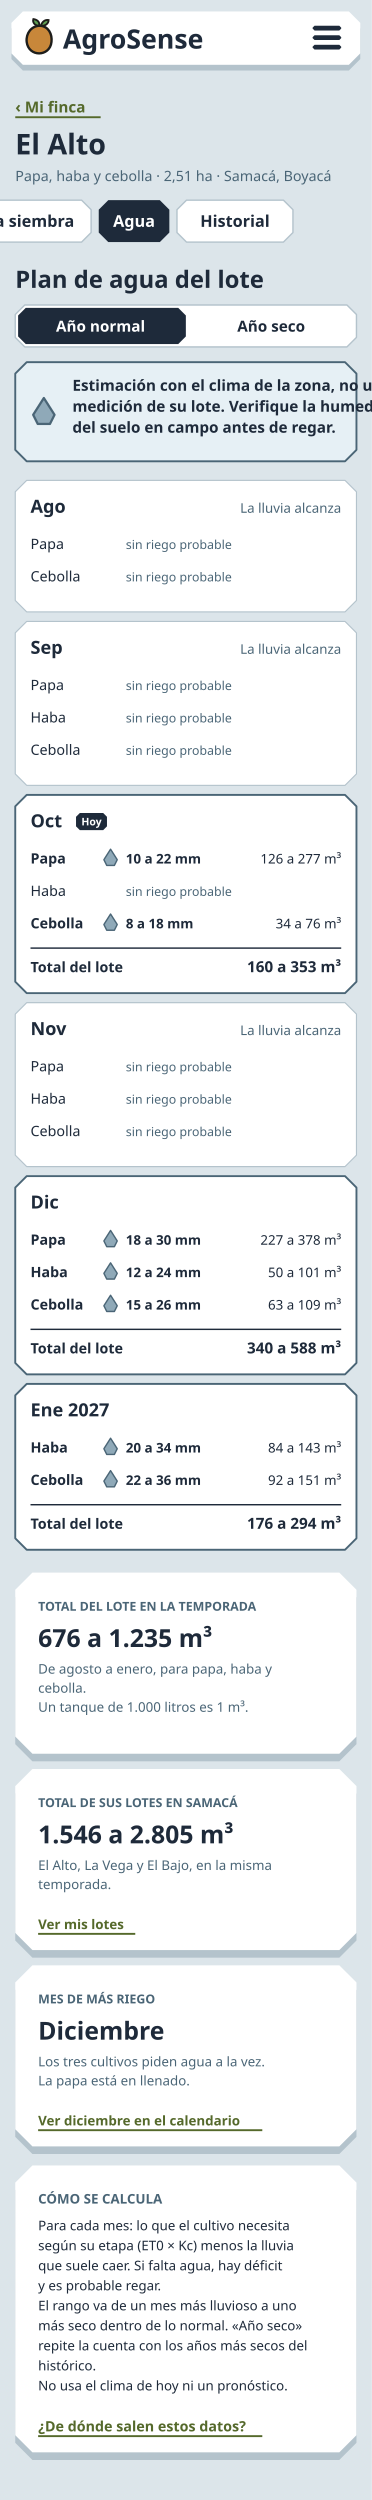
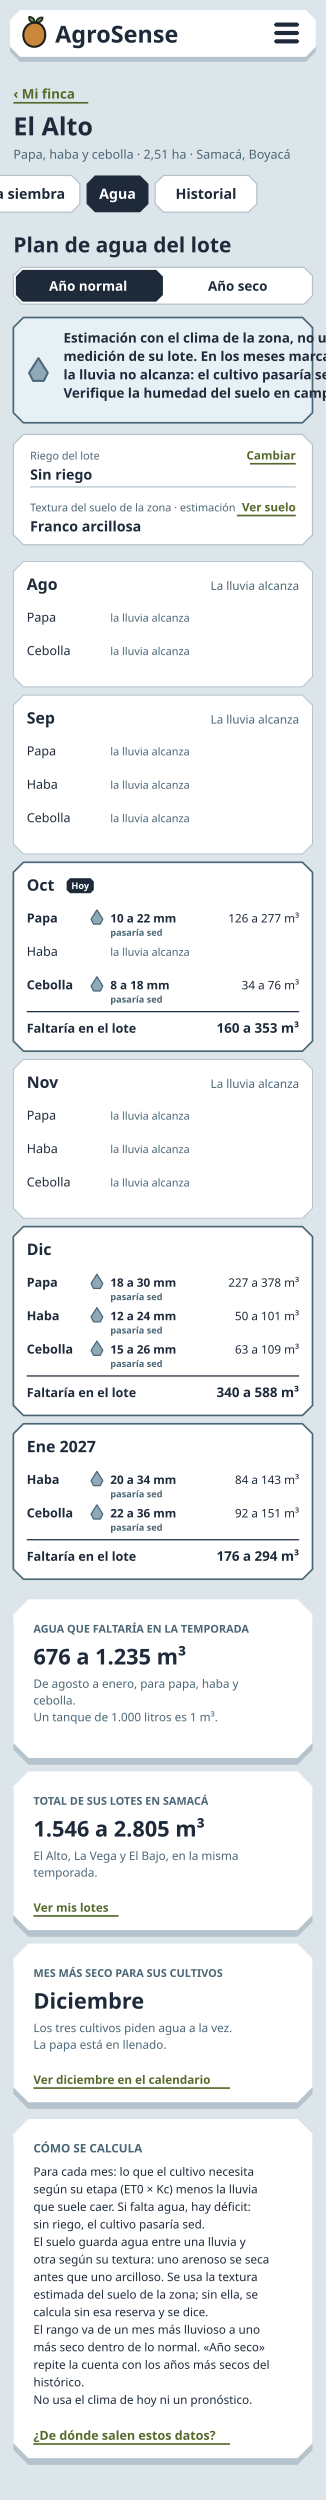
- <svg xmlns="http://www.w3.org/2000/svg" width="390" height="2623" viewBox="0 0 390 2623">
-   <rect width="390" height="2623" fill="#DCE5EA" />
+ <svg xmlns="http://www.w3.org/2000/svg" width="390" height="2992" viewBox="0 0 390 2992">
+   <rect width="390" height="2992" fill="#DCE5EA" />
  <g id="barra" transform="translate(0 0)">
    <polygon points="24,18 366,18 378,30 378,62 366,74 24,74 12,62 12,30" fill="#B4C3CC" />
    <polygon points="24,12 366,12 378,24 378,56 366,68 24,68 12,56 12,24" fill="#FFFFFF" />
    <g id="marca" transform="translate(26 18)">
      <path d="M16 9c9 .6 13 9 12 17-.8 8-7 12-13 12S3 34 2 26C1 17 7 9 16 9z" fill="#C8873A" stroke="#1D1D1B" stroke-width="2.5" />
      <path d="M15 9c-5 0-7-4-6-7 4 .6 7 3 6 7zm2 0c4 .6 8-2 8-6-4-.6-7 2-8 6z" fill="#5FA052" stroke="#1D1D1B" stroke-width="2" />
      <text x="40" y="33" font-family="Fredoka" font-weight="600" font-size="28" fill="#1E2A3A" text-anchor="start">AgroSense</text>
    </g>
    <polygon points="330,27 356,27 358,29 358,30 356,32 330,32 328,30 328,29" fill="#1E2A3A" />
    <polygon points="330,37 356,37 358,39 358,40 356,42 330,42 328,40 328,39" fill="#1E2A3A" />
    <polygon points="330,47 356,47 358,49 358,50 356,52 330,52 328,50 328,49" fill="#1E2A3A" />
  </g>
  <text x="16" y="118" font-family="Atkinson Hyperlegible" font-weight="700" font-size="16" fill="#55692B" text-anchor="start">‹ Mi finca</text>
  <rect x="16" y="122" width="89.6" height="2" fill="#55692B" />
  <text x="16" y="162" font-family="Fredoka" font-weight="600" font-size="30" fill="#1E2A3A" text-anchor="start">El Alto</text>
  <text x="16" y="190" font-family="Atkinson Hyperlegible" font-weight="400" font-size="15" fill="#4A6576" text-anchor="start">Papa, haba y cebolla · 2,51 ha · Samacá, Boyacá</text>
  <defs>
    <clipPath id="recorte-pestanas-agua">
      <rect x="0" y="200" width="390" height="60" />
    </clipPath>
  </defs>
  <g clip-path="url(#recorte-pestanas-agua)">
    <g transform="translate(16 210)">
      <g id="pestanas-del-lote" transform="translate(-330 0)">
        <polygon points="10,0 73.6,0 83.6,10 83.6,34 73.6,44 10,44 0,34 0,10" fill="#FFFFFF" stroke="#B4C3CC" stroke-width="1.5" stroke-linejoin="round" />
        <text x="41.8" y="28" font-family="Atkinson Hyperlegible" font-weight="700" font-size="17" fill="#1E2A3A" text-anchor="middle">Ahora</text>
        <polygon points="101.6,0 212.8,0 222.8,10 222.8,34 212.8,44 101.6,44 91.6,34 91.6,10" fill="#FFFFFF" stroke="#B4C3CC" stroke-width="1.5" stroke-linejoin="round" />
        <text x="157.2" y="28" font-family="Atkinson Hyperlegible" font-weight="700" font-size="17" fill="#1E2A3A" text-anchor="middle">Calendario</text>
        <polygon points="240.8,0 399.6,0 409.6,10 409.6,34 399.6,44 240.8,44 230.8,34 230.8,10" fill="#FFFFFF" stroke="#B4C3CC" stroke-width="1.5" stroke-linejoin="round" />
        <text x="320.2" y="28" font-family="Atkinson Hyperlegible" font-weight="700" font-size="17" fill="#1E2A3A" text-anchor="middle">Próxima siembra</text>
        <polygon points="427.6,0 481.68,0 491.68,10 491.68,34 481.68,44 427.6,44 417.6,34 417.6,10" fill="#1E2A3A" />
        <text x="454.64" y="28" font-family="Atkinson Hyperlegible" font-weight="700" font-size="17" fill="#FFFFFF" text-anchor="middle">Agua</text>
        <polygon points="509.68,0 611.36,0 621.36,10 621.36,34 611.36,44 509.68,44 499.68,34 499.68,10" fill="#FFFFFF" stroke="#B4C3CC" stroke-width="1.5" stroke-linejoin="round" />
        <text x="560.52" y="28" font-family="Atkinson Hyperlegible" font-weight="700" font-size="17" fill="#1E2A3A" text-anchor="middle">Historial</text>
      </g>
    </g>
  </g>
  <text x="16" y="302" font-family="Fredoka" font-weight="600" font-size="25" fill="#1E2A3A" text-anchor="start">Plan de agua del lote</text>
  <g id="tipo-de-ano" transform="translate(16 320)">
    <polygon points="10,0 348,0 358,10 358,34 348,44 10,44 0,34 0,10" fill="#FFFFFF" stroke="#B4C3CC" stroke-width="1.5" stroke-linejoin="round" />
    <polygon points="11,3 171,3 179,11 179,33 171,41 11,41 3,33 3,11" fill="#1E2A3A" />
    <text x="89.5" y="28" font-family="Atkinson Hyperlegible" font-weight="700" font-size="16" fill="#FFFFFF" text-anchor="middle">Año normal</text>
    <text x="268.5" y="28" font-family="Atkinson Hyperlegible" font-weight="700" font-size="16" fill="#1E2A3A" text-anchor="middle">Año seco</text>
  </g>
  <g id="rotulo-de-estimacion" transform="translate(16 380)">
-     <polygon points="12,0 346,0 358,12 358,92 346,104 12,104 0,92 0,12" fill="#E6F0F5" stroke="#4A6576" stroke-width="2" stroke-linejoin="round" />
-     <g transform="translate(30 52) scale(1.6)">
+     <polygon points="12,0 346,0 358,12 358,114 346,126 12,126 0,114 0,12" fill="#E6F0F5" stroke="#4A6576" stroke-width="2" stroke-linejoin="round" />
+     <g transform="translate(30 63) scale(1.6)">
      <polygon points="0,-9 7,2 4,8 -4,8 -7,2" fill="#8FA9B8" stroke="#4A6576" stroke-width="1.5" stroke-linejoin="round" />
    </g>
    <text x="60" y="30" font-family="Atkinson Hyperlegible" font-weight="700" font-size="16" fill="#1E2A3A" text-anchor="start">Estimación con el clima de la zona, no una</text>
-     <text x="60" y="52" font-family="Atkinson Hyperlegible" font-weight="700" font-size="16" fill="#1E2A3A" text-anchor="start">medición de su lote. Verifique la humedad</text>
-     <text x="60" y="74" font-family="Atkinson Hyperlegible" font-weight="700" font-size="16" fill="#1E2A3A" text-anchor="start">del suelo en campo antes de regar.</text>
-   </g>
-   <g id="mes-ago" transform="translate(16 504)">
-     <polygon points="12,0 346,0 358,12 358,126 346,138 12,138 0,126 0,12" fill="#FFFFFF" stroke="#B4C3CC" stroke-width="1.2" stroke-linejoin="round" />
+     <text x="60" y="52" font-family="Atkinson Hyperlegible" font-weight="700" font-size="16" fill="#1E2A3A" text-anchor="start">medición de su lote. En los meses marcados</text>
+     <text x="60" y="74" font-family="Atkinson Hyperlegible" font-weight="700" font-size="16" fill="#1E2A3A" text-anchor="start">la lluvia no alcanza: el cultivo pasaría sed.</text>
+     <text x="60" y="96" font-family="Atkinson Hyperlegible" font-weight="700" font-size="16" fill="#1E2A3A" text-anchor="start">Verifique la humedad del suelo en campo.</text>
+   </g>
+   <g id="riego-y-suelo" transform="translate(16 520)">
+     <polygon points="12,0 346,0 358,12 358,120 346,132 12,132 0,120 0,12" fill="#FFFFFF" stroke="#B4C3CC" stroke-width="1.5" stroke-linejoin="round" />
+     <text x="20" y="30" font-family="Atkinson Hyperlegible" font-weight="400" font-size="13" fill="#4A6576" text-anchor="start">Riego del lote</text>
+     <text x="20" y="54" font-family="Atkinson Hyperlegible" font-weight="700" font-size="17" fill="#1E2A3A" text-anchor="start">Sin riego</text>
+     <text x="338" y="30" font-family="Atkinson Hyperlegible" font-weight="700" font-size="14" fill="#55692B" text-anchor="end">Cambiar</text>
+     <rect x="283.12" y="34" width="54.88" height="2" fill="#55692B" />
+     <rect x="20" y="62" width="318" height="1.5" fill="#B4C3CC" />
+     <text x="20" y="92" font-family="Atkinson Hyperlegible" font-weight="400" font-size="13" fill="#4A6576" text-anchor="start">Textura del suelo de la zona · estimación</text>
+     <text x="20" y="116" font-family="Atkinson Hyperlegible" font-weight="700" font-size="17" fill="#1E2A3A" text-anchor="start">Franco arcillosa</text>
+     <text x="338" y="92" font-family="Atkinson Hyperlegible" font-weight="700" font-size="14" fill="#55692B" text-anchor="end">Ver suelo</text>
+     <rect x="267.44" y="96" width="70.56" height="2" fill="#55692B" />
+   </g>
+   <g id="mes-ago" transform="translate(16 672)">
+     <polygon points="12,0 346,0 358,12 358,138 346,150 12,150 0,138 0,12" fill="#FFFFFF" stroke="#B4C3CC" stroke-width="1.2" stroke-linejoin="round" />
    <text x="16" y="34" font-family="Atkinson Hyperlegible" font-weight="700" font-size="19" fill="#1E2A3A" text-anchor="start">Ago</text>
    <text x="342" y="34" font-family="Atkinson Hyperlegible" font-weight="400" font-size="14" fill="#4A6576" text-anchor="end">La lluvia alcanza</text>
    <text x="16" y="72" font-family="Atkinson Hyperlegible" font-weight="400" font-size="15" fill="#1E2A3A" text-anchor="start">Papa</text>
-     <text x="116" y="72" font-family="Atkinson Hyperlegible" font-weight="400" font-size="13" fill="#4A6576" text-anchor="start">sin riego probable</text>
-     <text x="16" y="106" font-family="Atkinson Hyperlegible" font-weight="400" font-size="15" fill="#1E2A3A" text-anchor="start">Cebolla</text>
-     <text x="116" y="106" font-family="Atkinson Hyperlegible" font-weight="400" font-size="13" fill="#4A6576" text-anchor="start">sin riego probable</text>
-   </g>
-   <g id="mes-sep" transform="translate(16 652)">
-     <polygon points="12,0 346,0 358,12 358,160 346,172 12,172 0,160 0,12" fill="#FFFFFF" stroke="#B4C3CC" stroke-width="1.2" stroke-linejoin="round" />
+     <text x="116" y="72" font-family="Atkinson Hyperlegible" font-weight="400" font-size="13" fill="#4A6576" text-anchor="start">la lluvia alcanza</text>
+     <text x="16" y="112" font-family="Atkinson Hyperlegible" font-weight="400" font-size="15" fill="#1E2A3A" text-anchor="start">Cebolla</text>
+     <text x="116" y="112" font-family="Atkinson Hyperlegible" font-weight="400" font-size="13" fill="#4A6576" text-anchor="start">la lluvia alcanza</text>
+   </g>
+   <g id="mes-sep" transform="translate(16 832)">
+     <polygon points="12,0 346,0 358,12 358,178 346,190 12,190 0,178 0,12" fill="#FFFFFF" stroke="#B4C3CC" stroke-width="1.2" stroke-linejoin="round" />
    <text x="16" y="34" font-family="Atkinson Hyperlegible" font-weight="700" font-size="19" fill="#1E2A3A" text-anchor="start">Sep</text>
    <text x="342" y="34" font-family="Atkinson Hyperlegible" font-weight="400" font-size="14" fill="#4A6576" text-anchor="end">La lluvia alcanza</text>
    <text x="16" y="72" font-family="Atkinson Hyperlegible" font-weight="400" font-size="15" fill="#1E2A3A" text-anchor="start">Papa</text>
-     <text x="116" y="72" font-family="Atkinson Hyperlegible" font-weight="400" font-size="13" fill="#4A6576" text-anchor="start">sin riego probable</text>
-     <text x="16" y="106" font-family="Atkinson Hyperlegible" font-weight="400" font-size="15" fill="#1E2A3A" text-anchor="start">Haba</text>
-     <text x="116" y="106" font-family="Atkinson Hyperlegible" font-weight="400" font-size="13" fill="#4A6576" text-anchor="start">sin riego probable</text>
-     <text x="16" y="140" font-family="Atkinson Hyperlegible" font-weight="400" font-size="15" fill="#1E2A3A" text-anchor="start">Cebolla</text>
-     <text x="116" y="140" font-family="Atkinson Hyperlegible" font-weight="400" font-size="13" fill="#4A6576" text-anchor="start">sin riego probable</text>
-   </g>
-   <g id="mes-oct" transform="translate(16 834)">
-     <polygon points="12,0 346,0 358,12 358,196 346,208 12,208 0,196 0,12" fill="#FFFFFF" stroke="#4A6576" stroke-width="2" stroke-linejoin="round" />
+     <text x="116" y="72" font-family="Atkinson Hyperlegible" font-weight="400" font-size="13" fill="#4A6576" text-anchor="start">la lluvia alcanza</text>
+     <text x="16" y="112" font-family="Atkinson Hyperlegible" font-weight="400" font-size="15" fill="#1E2A3A" text-anchor="start">Haba</text>
+     <text x="116" y="112" font-family="Atkinson Hyperlegible" font-weight="400" font-size="13" fill="#4A6576" text-anchor="start">la lluvia alcanza</text>
+     <text x="16" y="152" font-family="Atkinson Hyperlegible" font-weight="400" font-size="15" fill="#1E2A3A" text-anchor="start">Cebolla</text>
+     <text x="116" y="152" font-family="Atkinson Hyperlegible" font-weight="400" font-size="13" fill="#4A6576" text-anchor="start">la lluvia alcanza</text>
+   </g>
+   <g id="mes-oct" transform="translate(16 1032)">
+     <polygon points="12,0 346,0 358,12 358,214 346,226 12,226 0,214 0,12" fill="#FFFFFF" stroke="#4A6576" stroke-width="2" stroke-linejoin="round" />
    <text x="16" y="34" font-family="Atkinson Hyperlegible" font-weight="700" font-size="19" fill="#1E2A3A" text-anchor="start">Oct</text>
    <polygon points="67.76,19 92.24,19 96.24,23 96.24,33 92.24,37 67.76,37 63.76,33 63.76,23" fill="#1E2A3A" />
    <text x="80" y="32" font-family="Atkinson Hyperlegible" font-weight="700" font-size="11" fill="#FFFFFF" text-anchor="middle">Hoy</text>
    <text x="16" y="72" font-family="Atkinson Hyperlegible" font-weight="700" font-size="15" fill="#1E2A3A" text-anchor="start">Papa</text>
    <g transform="translate(100 66) scale(1)">
      <polygon points="0,-9 7,2 4,8 -4,8 -7,2" fill="#8FA9B8" stroke="#4A6576" stroke-width="1.5" stroke-linejoin="round" />
    </g>
    <text x="116" y="72" font-family="Atkinson Hyperlegible" font-weight="700" font-size="14" fill="#1E2A3A" text-anchor="start">10 a 22 mm</text>
    <text x="342" y="72" font-family="Atkinson Hyperlegible" font-weight="400" font-size="14" fill="#1E2A3A" text-anchor="end">126 a 277 m³</text>
-     <text x="16" y="106" font-family="Atkinson Hyperlegible" font-weight="400" font-size="15" fill="#1E2A3A" text-anchor="start">Haba</text>
-     <text x="116" y="106" font-family="Atkinson Hyperlegible" font-weight="400" font-size="13" fill="#4A6576" text-anchor="start">sin riego probable</text>
-     <text x="16" y="140" font-family="Atkinson Hyperlegible" font-weight="700" font-size="15" fill="#1E2A3A" text-anchor="start">Cebolla</text>
-     <g transform="translate(100 134) scale(1)">
-       <polygon points="0,-9 7,2 4,8 -4,8 -7,2" fill="#8FA9B8" stroke="#4A6576" stroke-width="1.5" stroke-linejoin="round" />
-     </g>
-     <text x="116" y="140" font-family="Atkinson Hyperlegible" font-weight="700" font-size="14" fill="#1E2A3A" text-anchor="start">8 a 18 mm</text>
-     <text x="342" y="140" font-family="Atkinson Hyperlegible" font-weight="400" font-size="14" fill="#1E2A3A" text-anchor="end">34 a 76 m³</text>
-     <rect x="16" y="160" width="326" height="1.5" fill="#1E2A3A" />
-     <text x="16" y="186" font-family="Atkinson Hyperlegible" font-weight="700" font-size="15" fill="#1E2A3A" text-anchor="start">Total del lote</text>
-     <text x="342" y="186" font-family="Atkinson Hyperlegible" font-weight="700" font-size="16" fill="#1E2A3A" text-anchor="end">160 a 353 m³</text>
-   </g>
-   <g id="mes-nov" transform="translate(16 1052)">
-     <polygon points="12,0 346,0 358,12 358,160 346,172 12,172 0,160 0,12" fill="#FFFFFF" stroke="#B4C3CC" stroke-width="1.2" stroke-linejoin="round" />
+     <text x="116" y="88" font-family="Atkinson Hyperlegible" font-weight="700" font-size="11" fill="#4A6576" text-anchor="start">pasaría sed</text>
+     <text x="16" y="112" font-family="Atkinson Hyperlegible" font-weight="400" font-size="15" fill="#1E2A3A" text-anchor="start">Haba</text>
+     <text x="116" y="112" font-family="Atkinson Hyperlegible" font-weight="400" font-size="13" fill="#4A6576" text-anchor="start">la lluvia alcanza</text>
+     <text x="16" y="152" font-family="Atkinson Hyperlegible" font-weight="700" font-size="15" fill="#1E2A3A" text-anchor="start">Cebolla</text>
+     <g transform="translate(100 146) scale(1)">
+       <polygon points="0,-9 7,2 4,8 -4,8 -7,2" fill="#8FA9B8" stroke="#4A6576" stroke-width="1.5" stroke-linejoin="round" />
+     </g>
+     <text x="116" y="152" font-family="Atkinson Hyperlegible" font-weight="700" font-size="14" fill="#1E2A3A" text-anchor="start">8 a 18 mm</text>
+     <text x="342" y="152" font-family="Atkinson Hyperlegible" font-weight="400" font-size="14" fill="#1E2A3A" text-anchor="end">34 a 76 m³</text>
+     <text x="116" y="168" font-family="Atkinson Hyperlegible" font-weight="700" font-size="11" fill="#4A6576" text-anchor="start">pasaría sed</text>
+     <rect x="16" y="178" width="326" height="1.5" fill="#1E2A3A" />
+     <text x="16" y="204" font-family="Atkinson Hyperlegible" font-weight="700" font-size="15" fill="#1E2A3A" text-anchor="start">Faltaría en el lote</text>
+     <text x="342" y="204" font-family="Atkinson Hyperlegible" font-weight="700" font-size="16" fill="#1E2A3A" text-anchor="end">160 a 353 m³</text>
+   </g>
+   <g id="mes-nov" transform="translate(16 1268)">
+     <polygon points="12,0 346,0 358,12 358,178 346,190 12,190 0,178 0,12" fill="#FFFFFF" stroke="#B4C3CC" stroke-width="1.2" stroke-linejoin="round" />
    <text x="16" y="34" font-family="Atkinson Hyperlegible" font-weight="700" font-size="19" fill="#1E2A3A" text-anchor="start">Nov</text>
    <text x="342" y="34" font-family="Atkinson Hyperlegible" font-weight="400" font-size="14" fill="#4A6576" text-anchor="end">La lluvia alcanza</text>
    <text x="16" y="72" font-family="Atkinson Hyperlegible" font-weight="400" font-size="15" fill="#1E2A3A" text-anchor="start">Papa</text>
-     <text x="116" y="72" font-family="Atkinson Hyperlegible" font-weight="400" font-size="13" fill="#4A6576" text-anchor="start">sin riego probable</text>
-     <text x="16" y="106" font-family="Atkinson Hyperlegible" font-weight="400" font-size="15" fill="#1E2A3A" text-anchor="start">Haba</text>
-     <text x="116" y="106" font-family="Atkinson Hyperlegible" font-weight="400" font-size="13" fill="#4A6576" text-anchor="start">sin riego probable</text>
-     <text x="16" y="140" font-family="Atkinson Hyperlegible" font-weight="400" font-size="15" fill="#1E2A3A" text-anchor="start">Cebolla</text>
-     <text x="116" y="140" font-family="Atkinson Hyperlegible" font-weight="400" font-size="13" fill="#4A6576" text-anchor="start">sin riego probable</text>
-   </g>
-   <g id="mes-dic" transform="translate(16 1234)">
-     <polygon points="12,0 346,0 358,12 358,196 346,208 12,208 0,196 0,12" fill="#FFFFFF" stroke="#4A6576" stroke-width="2" stroke-linejoin="round" />
+     <text x="116" y="72" font-family="Atkinson Hyperlegible" font-weight="400" font-size="13" fill="#4A6576" text-anchor="start">la lluvia alcanza</text>
+     <text x="16" y="112" font-family="Atkinson Hyperlegible" font-weight="400" font-size="15" fill="#1E2A3A" text-anchor="start">Haba</text>
+     <text x="116" y="112" font-family="Atkinson Hyperlegible" font-weight="400" font-size="13" fill="#4A6576" text-anchor="start">la lluvia alcanza</text>
+     <text x="16" y="152" font-family="Atkinson Hyperlegible" font-weight="400" font-size="15" fill="#1E2A3A" text-anchor="start">Cebolla</text>
+     <text x="116" y="152" font-family="Atkinson Hyperlegible" font-weight="400" font-size="13" fill="#4A6576" text-anchor="start">la lluvia alcanza</text>
+   </g>
+   <g id="mes-dic" transform="translate(16 1468)">
+     <polygon points="12,0 346,0 358,12 358,214 346,226 12,226 0,214 0,12" fill="#FFFFFF" stroke="#4A6576" stroke-width="2" stroke-linejoin="round" />
    <text x="16" y="34" font-family="Atkinson Hyperlegible" font-weight="700" font-size="19" fill="#1E2A3A" text-anchor="start">Dic</text>
    <text x="16" y="72" font-family="Atkinson Hyperlegible" font-weight="700" font-size="15" fill="#1E2A3A" text-anchor="start">Papa</text>
    <g transform="translate(100 66) scale(1)">
      <polygon points="0,-9 7,2 4,8 -4,8 -7,2" fill="#8FA9B8" stroke="#4A6576" stroke-width="1.5" stroke-linejoin="round" />
    </g>
    <text x="116" y="72" font-family="Atkinson Hyperlegible" font-weight="700" font-size="14" fill="#1E2A3A" text-anchor="start">18 a 30 mm</text>
    <text x="342" y="72" font-family="Atkinson Hyperlegible" font-weight="400" font-size="14" fill="#1E2A3A" text-anchor="end">227 a 378 m³</text>
-     <text x="16" y="106" font-family="Atkinson Hyperlegible" font-weight="700" font-size="15" fill="#1E2A3A" text-anchor="start">Haba</text>
-     <g transform="translate(100 100) scale(1)">
-       <polygon points="0,-9 7,2 4,8 -4,8 -7,2" fill="#8FA9B8" stroke="#4A6576" stroke-width="1.5" stroke-linejoin="round" />
-     </g>
-     <text x="116" y="106" font-family="Atkinson Hyperlegible" font-weight="700" font-size="14" fill="#1E2A3A" text-anchor="start">12 a 24 mm</text>
-     <text x="342" y="106" font-family="Atkinson Hyperlegible" font-weight="400" font-size="14" fill="#1E2A3A" text-anchor="end">50 a 101 m³</text>
-     <text x="16" y="140" font-family="Atkinson Hyperlegible" font-weight="700" font-size="15" fill="#1E2A3A" text-anchor="start">Cebolla</text>
-     <g transform="translate(100 134) scale(1)">
-       <polygon points="0,-9 7,2 4,8 -4,8 -7,2" fill="#8FA9B8" stroke="#4A6576" stroke-width="1.5" stroke-linejoin="round" />
-     </g>
-     <text x="116" y="140" font-family="Atkinson Hyperlegible" font-weight="700" font-size="14" fill="#1E2A3A" text-anchor="start">15 a 26 mm</text>
-     <text x="342" y="140" font-family="Atkinson Hyperlegible" font-weight="400" font-size="14" fill="#1E2A3A" text-anchor="end">63 a 109 m³</text>
-     <rect x="16" y="160" width="326" height="1.5" fill="#1E2A3A" />
-     <text x="16" y="186" font-family="Atkinson Hyperlegible" font-weight="700" font-size="15" fill="#1E2A3A" text-anchor="start">Total del lote</text>
-     <text x="342" y="186" font-family="Atkinson Hyperlegible" font-weight="700" font-size="16" fill="#1E2A3A" text-anchor="end">340 a 588 m³</text>
-   </g>
-   <g id="mes-ene" transform="translate(16 1452)">
-     <polygon points="12,0 346,0 358,12 358,162 346,174 12,174 0,162 0,12" fill="#FFFFFF" stroke="#4A6576" stroke-width="2" stroke-linejoin="round" />
+     <text x="116" y="88" font-family="Atkinson Hyperlegible" font-weight="700" font-size="11" fill="#4A6576" text-anchor="start">pasaría sed</text>
+     <text x="16" y="112" font-family="Atkinson Hyperlegible" font-weight="700" font-size="15" fill="#1E2A3A" text-anchor="start">Haba</text>
+     <g transform="translate(100 106) scale(1)">
+       <polygon points="0,-9 7,2 4,8 -4,8 -7,2" fill="#8FA9B8" stroke="#4A6576" stroke-width="1.5" stroke-linejoin="round" />
+     </g>
+     <text x="116" y="112" font-family="Atkinson Hyperlegible" font-weight="700" font-size="14" fill="#1E2A3A" text-anchor="start">12 a 24 mm</text>
+     <text x="342" y="112" font-family="Atkinson Hyperlegible" font-weight="400" font-size="14" fill="#1E2A3A" text-anchor="end">50 a 101 m³</text>
+     <text x="116" y="128" font-family="Atkinson Hyperlegible" font-weight="700" font-size="11" fill="#4A6576" text-anchor="start">pasaría sed</text>
+     <text x="16" y="152" font-family="Atkinson Hyperlegible" font-weight="700" font-size="15" fill="#1E2A3A" text-anchor="start">Cebolla</text>
+     <g transform="translate(100 146) scale(1)">
+       <polygon points="0,-9 7,2 4,8 -4,8 -7,2" fill="#8FA9B8" stroke="#4A6576" stroke-width="1.5" stroke-linejoin="round" />
+     </g>
+     <text x="116" y="152" font-family="Atkinson Hyperlegible" font-weight="700" font-size="14" fill="#1E2A3A" text-anchor="start">15 a 26 mm</text>
+     <text x="342" y="152" font-family="Atkinson Hyperlegible" font-weight="400" font-size="14" fill="#1E2A3A" text-anchor="end">63 a 109 m³</text>
+     <text x="116" y="168" font-family="Atkinson Hyperlegible" font-weight="700" font-size="11" fill="#4A6576" text-anchor="start">pasaría sed</text>
+     <rect x="16" y="178" width="326" height="1.5" fill="#1E2A3A" />
+     <text x="16" y="204" font-family="Atkinson Hyperlegible" font-weight="700" font-size="15" fill="#1E2A3A" text-anchor="start">Faltaría en el lote</text>
+     <text x="342" y="204" font-family="Atkinson Hyperlegible" font-weight="700" font-size="16" fill="#1E2A3A" text-anchor="end">340 a 588 m³</text>
+   </g>
+   <g id="mes-ene" transform="translate(16 1704)">
+     <polygon points="12,0 346,0 358,12 358,174 346,186 12,186 0,174 0,12" fill="#FFFFFF" stroke="#4A6576" stroke-width="2" stroke-linejoin="round" />
    <text x="16" y="34" font-family="Atkinson Hyperlegible" font-weight="700" font-size="19" fill="#1E2A3A" text-anchor="start">Ene 2027</text>
    <text x="16" y="72" font-family="Atkinson Hyperlegible" font-weight="700" font-size="15" fill="#1E2A3A" text-anchor="start">Haba</text>
    <g transform="translate(100 66) scale(1)">
      <polygon points="0,-9 7,2 4,8 -4,8 -7,2" fill="#8FA9B8" stroke="#4A6576" stroke-width="1.5" stroke-linejoin="round" />
    </g>
    <text x="116" y="72" font-family="Atkinson Hyperlegible" font-weight="700" font-size="14" fill="#1E2A3A" text-anchor="start">20 a 34 mm</text>
    <text x="342" y="72" font-family="Atkinson Hyperlegible" font-weight="400" font-size="14" fill="#1E2A3A" text-anchor="end">84 a 143 m³</text>
-     <text x="16" y="106" font-family="Atkinson Hyperlegible" font-weight="700" font-size="15" fill="#1E2A3A" text-anchor="start">Cebolla</text>
-     <g transform="translate(100 100) scale(1)">
-       <polygon points="0,-9 7,2 4,8 -4,8 -7,2" fill="#8FA9B8" stroke="#4A6576" stroke-width="1.5" stroke-linejoin="round" />
-     </g>
-     <text x="116" y="106" font-family="Atkinson Hyperlegible" font-weight="700" font-size="14" fill="#1E2A3A" text-anchor="start">22 a 36 mm</text>
-     <text x="342" y="106" font-family="Atkinson Hyperlegible" font-weight="400" font-size="14" fill="#1E2A3A" text-anchor="end">92 a 151 m³</text>
-     <rect x="16" y="126" width="326" height="1.5" fill="#1E2A3A" />
-     <text x="16" y="152" font-family="Atkinson Hyperlegible" font-weight="700" font-size="15" fill="#1E2A3A" text-anchor="start">Total del lote</text>
-     <text x="342" y="152" font-family="Atkinson Hyperlegible" font-weight="700" font-size="16" fill="#1E2A3A" text-anchor="end">176 a 294 m³</text>
-   </g>
-   <g id="resumen-1" transform="translate(16 1650)">
+     <text x="116" y="88" font-family="Atkinson Hyperlegible" font-weight="700" font-size="11" fill="#4A6576" text-anchor="start">pasaría sed</text>
+     <text x="16" y="112" font-family="Atkinson Hyperlegible" font-weight="700" font-size="15" fill="#1E2A3A" text-anchor="start">Cebolla</text>
+     <g transform="translate(100 106) scale(1)">
+       <polygon points="0,-9 7,2 4,8 -4,8 -7,2" fill="#8FA9B8" stroke="#4A6576" stroke-width="1.5" stroke-linejoin="round" />
+     </g>
+     <text x="116" y="112" font-family="Atkinson Hyperlegible" font-weight="700" font-size="14" fill="#1E2A3A" text-anchor="start">22 a 36 mm</text>
+     <text x="342" y="112" font-family="Atkinson Hyperlegible" font-weight="400" font-size="14" fill="#1E2A3A" text-anchor="end">92 a 151 m³</text>
+     <text x="116" y="128" font-family="Atkinson Hyperlegible" font-weight="700" font-size="11" fill="#4A6576" text-anchor="start">pasaría sed</text>
+     <rect x="16" y="138" width="326" height="1.5" fill="#1E2A3A" />
+     <text x="16" y="164" font-family="Atkinson Hyperlegible" font-weight="700" font-size="15" fill="#1E2A3A" text-anchor="start">Faltaría en el lote</text>
+     <text x="342" y="164" font-family="Atkinson Hyperlegible" font-weight="700" font-size="16" fill="#1E2A3A" text-anchor="end">176 a 294 m³</text>
+   </g>
+   <g id="resumen-1" transform="translate(16 1914)">
    <polygon points="18,8 340,8 358,26 358,180 340,198 18,198 0,180 0,26" fill="#B4C3CC" />
    <polygon points="18,0 340,0 358,18 358,172 340,190 18,190 0,172 0,18" fill="#FFFFFF" />
  </g>
-   <g id="resumen-1-texto" transform="translate(16 1650)">
-     <text x="24" y="40" font-family="Atkinson Hyperlegible" font-weight="700" font-size="13" fill="#4A6576" text-anchor="start">TOTAL DEL LOTE EN LA TEMPORADA</text>
+   <g id="resumen-1-texto" transform="translate(16 1914)">
+     <text x="24" y="40" font-family="Atkinson Hyperlegible" font-weight="700" font-size="13" fill="#4A6576" text-anchor="start">AGUA QUE FALTARÍA EN LA TEMPORADA</text>
    <text x="24" y="78" font-family="Fredoka" font-weight="600" font-size="26" fill="#1E2A3A" text-anchor="start">676 a 1.235 m³</text>
    <text x="24" y="106" font-family="Atkinson Hyperlegible" font-weight="400" font-size="14" fill="#4A6576" text-anchor="start">De agosto a enero, para papa, haba y</text>
    <text x="24" y="126" font-family="Atkinson Hyperlegible" font-weight="400" font-size="14" fill="#4A6576" text-anchor="start">cebolla.</text>
    <text x="24" y="146" font-family="Atkinson Hyperlegible" font-weight="400" font-size="14" fill="#4A6576" text-anchor="start">Un tanque de 1.000 litros es 1 m³.</text>
  </g>
-   <g id="resumen-2" transform="translate(16 1856)">
+   <g id="resumen-2" transform="translate(16 2120)">
    <polygon points="18,8 340,8 358,26 358,180 340,198 18,198 0,180 0,26" fill="#B4C3CC" />
    <polygon points="18,0 340,0 358,18 358,172 340,190 18,190 0,172 0,18" fill="#FFFFFF" />
  </g>
-   <g id="resumen-2-texto" transform="translate(16 1856)">
+   <g id="resumen-2-texto" transform="translate(16 2120)">
    <text x="24" y="40" font-family="Atkinson Hyperlegible" font-weight="700" font-size="13" fill="#4A6576" text-anchor="start">TOTAL DE SUS LOTES EN SAMACÁ</text>
    <text x="24" y="78" font-family="Fredoka" font-weight="600" font-size="26" fill="#1E2A3A" text-anchor="start">1.546 a 2.805 m³</text>
    <text x="24" y="106" font-family="Atkinson Hyperlegible" font-weight="400" font-size="14" fill="#4A6576" text-anchor="start">El Alto, La Vega y El Bajo, en la misma</text>
    <text x="24" y="126" font-family="Atkinson Hyperlegible" font-weight="400" font-size="14" fill="#4A6576" text-anchor="start">temporada.</text>
    <text x="24" y="168" font-family="Atkinson Hyperlegible" font-weight="700" font-size="14" fill="#55692B" text-anchor="start">Ver mis lotes</text>
    <rect x="24" y="172" width="101.92" height="2" fill="#55692B" />
  </g>
-   <g id="resumen-3" transform="translate(16 2062)">
+   <g id="resumen-3" transform="translate(16 2326)">
    <polygon points="18,8 340,8 358,26 358,180 340,198 18,198 0,180 0,26" fill="#B4C3CC" />
    <polygon points="18,0 340,0 358,18 358,172 340,190 18,190 0,172 0,18" fill="#FFFFFF" />
  </g>
-   <g id="resumen-3-texto" transform="translate(16 2062)">
-     <text x="24" y="40" font-family="Atkinson Hyperlegible" font-weight="700" font-size="13" fill="#4A6576" text-anchor="start">MES DE MÁS RIEGO</text>
+   <g id="resumen-3-texto" transform="translate(16 2326)">
+     <text x="24" y="40" font-family="Atkinson Hyperlegible" font-weight="700" font-size="13" fill="#4A6576" text-anchor="start">MES MÁS SECO PARA SUS CULTIVOS</text>
    <text x="24" y="78" font-family="Fredoka" font-weight="600" font-size="26" fill="#1E2A3A" text-anchor="start">Diciembre</text>
    <text x="24" y="106" font-family="Atkinson Hyperlegible" font-weight="400" font-size="14" fill="#4A6576" text-anchor="start">Los tres cultivos piden agua a la vez.</text>
    <text x="24" y="126" font-family="Atkinson Hyperlegible" font-weight="400" font-size="14" fill="#4A6576" text-anchor="start">La papa está en llenado.</text>
    <text x="24" y="168" font-family="Atkinson Hyperlegible" font-weight="700" font-size="14" fill="#55692B" text-anchor="start">Ver diciembre en el calendario</text>
    <rect x="24" y="172" width="235.2" height="2" fill="#55692B" />
  </g>
-   <g id="tarjeta-como" transform="translate(16 2272)">
-     <polygon points="18,8 340,8 358,26 358,291 340,309 18,309 0,291 0,26" fill="#B4C3CC" />
-     <polygon points="18,0 340,0 358,18 358,283 340,301 18,301 0,283 0,18" fill="#FFFFFF" />
-   </g>
-   <g id="como-se-calcula" transform="translate(16 2272)">
+   <g id="tarjeta-como" transform="translate(16 2536)">
+     <polygon points="18,8 340,8 358,26 358,396 340,414 18,414 0,396 0,26" fill="#B4C3CC" />
+     <polygon points="18,0 340,0 358,18 358,388 340,406 18,406 0,388 0,18" fill="#FFFFFF" />
+   </g>
+   <g id="como-se-calcula" transform="translate(16 2536)">
    <text x="24" y="40" font-family="Atkinson Hyperlegible" font-weight="700" font-size="14" fill="#4A6576" text-anchor="start">CÓMO SE CALCULA</text>
    <text x="24" y="68" font-family="Atkinson Hyperlegible" font-weight="400" font-size="14" fill="#1E2A3A" text-anchor="start">Para cada mes: lo que el cultivo necesita</text>
    <text x="24" y="89" font-family="Atkinson Hyperlegible" font-weight="400" font-size="14" fill="#1E2A3A" text-anchor="start">según su etapa (ET0 × Kc) menos la lluvia</text>
-     <text x="24" y="110" font-family="Atkinson Hyperlegible" font-weight="400" font-size="14" fill="#1E2A3A" text-anchor="start">que suele caer. Si falta agua, hay déficit</text>
-     <text x="24" y="131" font-family="Atkinson Hyperlegible" font-weight="400" font-size="14" fill="#1E2A3A" text-anchor="start">y es probable regar.</text>
-     <text x="24" y="152" font-family="Atkinson Hyperlegible" font-weight="400" font-size="14" fill="#1E2A3A" text-anchor="start">El rango va de un mes más lluvioso a uno</text>
-     <text x="24" y="173" font-family="Atkinson Hyperlegible" font-weight="400" font-size="14" fill="#1E2A3A" text-anchor="start">más seco dentro de lo normal. «Año seco»</text>
-     <text x="24" y="194" font-family="Atkinson Hyperlegible" font-weight="400" font-size="14" fill="#1E2A3A" text-anchor="start">repite la cuenta con los años más secos del</text>
-     <text x="24" y="215" font-family="Atkinson Hyperlegible" font-weight="400" font-size="14" fill="#1E2A3A" text-anchor="start">histórico.</text>
-     <text x="24" y="236" font-family="Atkinson Hyperlegible" font-weight="400" font-size="14" fill="#1E2A3A" text-anchor="start">No usa el clima de hoy ni un pronóstico.</text>
-     <text x="24" y="279" font-family="Atkinson Hyperlegible" font-weight="700" font-size="15" fill="#55692B" text-anchor="start">¿De dónde salen estos datos?</text>
-     <rect x="24" y="283" width="235.2" height="2" fill="#55692B" />
+     <text x="24" y="110" font-family="Atkinson Hyperlegible" font-weight="400" font-size="14" fill="#1E2A3A" text-anchor="start">que suele caer. Si falta agua, hay déficit:</text>
+     <text x="24" y="131" font-family="Atkinson Hyperlegible" font-weight="400" font-size="14" fill="#1E2A3A" text-anchor="start">sin riego, el cultivo pasaría sed.</text>
+     <text x="24" y="152" font-family="Atkinson Hyperlegible" font-weight="400" font-size="14" fill="#1E2A3A" text-anchor="start">El suelo guarda agua entre una lluvia y</text>
+     <text x="24" y="173" font-family="Atkinson Hyperlegible" font-weight="400" font-size="14" fill="#1E2A3A" text-anchor="start">otra según su textura: uno arenoso se seca</text>
+     <text x="24" y="194" font-family="Atkinson Hyperlegible" font-weight="400" font-size="14" fill="#1E2A3A" text-anchor="start">antes que uno arcilloso. Se usa la textura</text>
+     <text x="24" y="215" font-family="Atkinson Hyperlegible" font-weight="400" font-size="14" fill="#1E2A3A" text-anchor="start">estimada del suelo de la zona; sin ella, se</text>
+     <text x="24" y="236" font-family="Atkinson Hyperlegible" font-weight="400" font-size="14" fill="#1E2A3A" text-anchor="start">calcula sin esa reserva y se dice.</text>
+     <text x="24" y="257" font-family="Atkinson Hyperlegible" font-weight="400" font-size="14" fill="#1E2A3A" text-anchor="start">El rango va de un mes más lluvioso a uno</text>
+     <text x="24" y="278" font-family="Atkinson Hyperlegible" font-weight="400" font-size="14" fill="#1E2A3A" text-anchor="start">más seco dentro de lo normal. «Año seco»</text>
+     <text x="24" y="299" font-family="Atkinson Hyperlegible" font-weight="400" font-size="14" fill="#1E2A3A" text-anchor="start">repite la cuenta con los años más secos del</text>
+     <text x="24" y="320" font-family="Atkinson Hyperlegible" font-weight="400" font-size="14" fill="#1E2A3A" text-anchor="start">histórico.</text>
+     <text x="24" y="341" font-family="Atkinson Hyperlegible" font-weight="400" font-size="14" fill="#1E2A3A" text-anchor="start">No usa el clima de hoy ni un pronóstico.</text>
+     <text x="24" y="384" font-family="Atkinson Hyperlegible" font-weight="700" font-size="15" fill="#55692B" text-anchor="start">¿De dónde salen estos datos?</text>
+     <rect x="24" y="388" width="235.2" height="2" fill="#55692B" />
  </g>
</svg>
